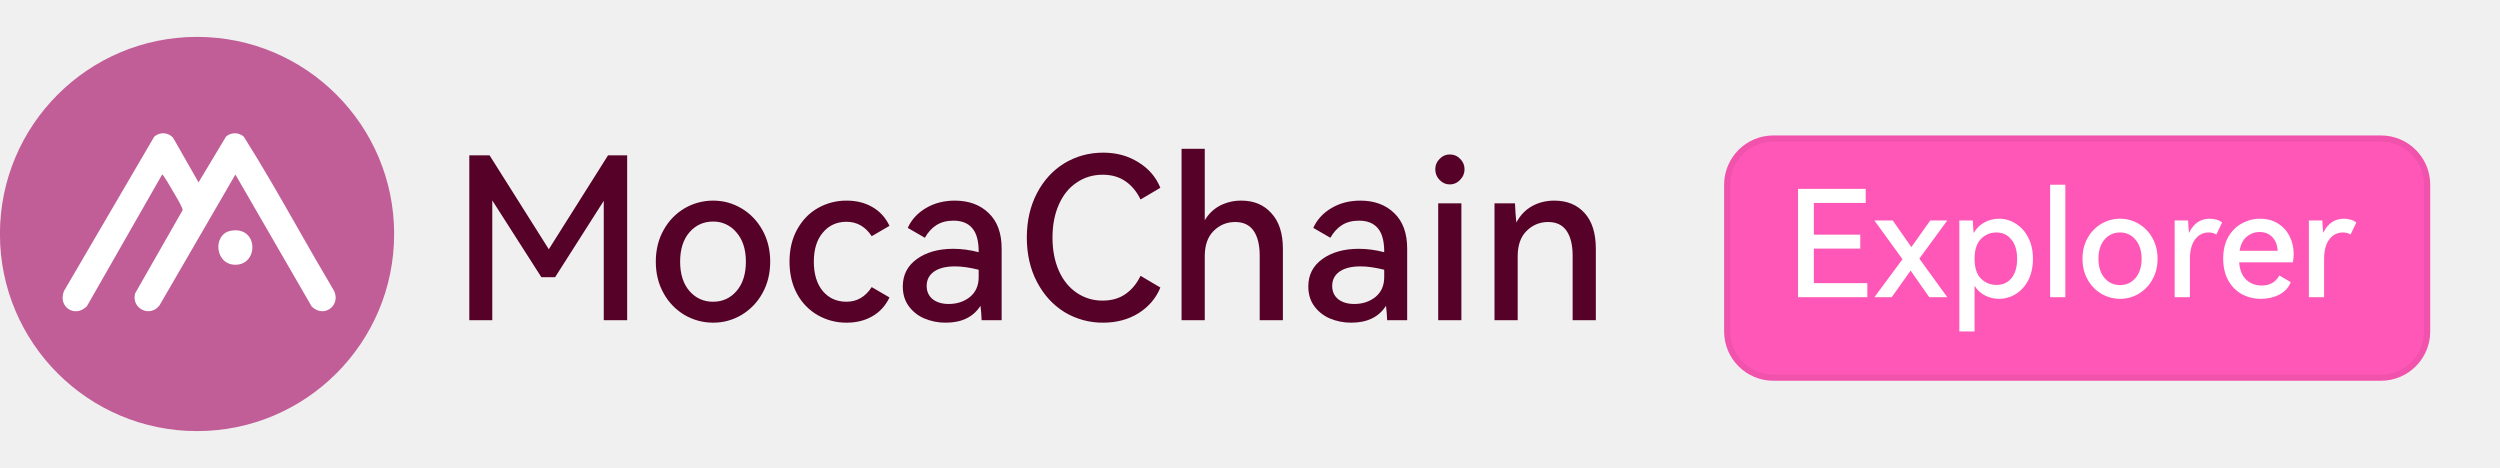
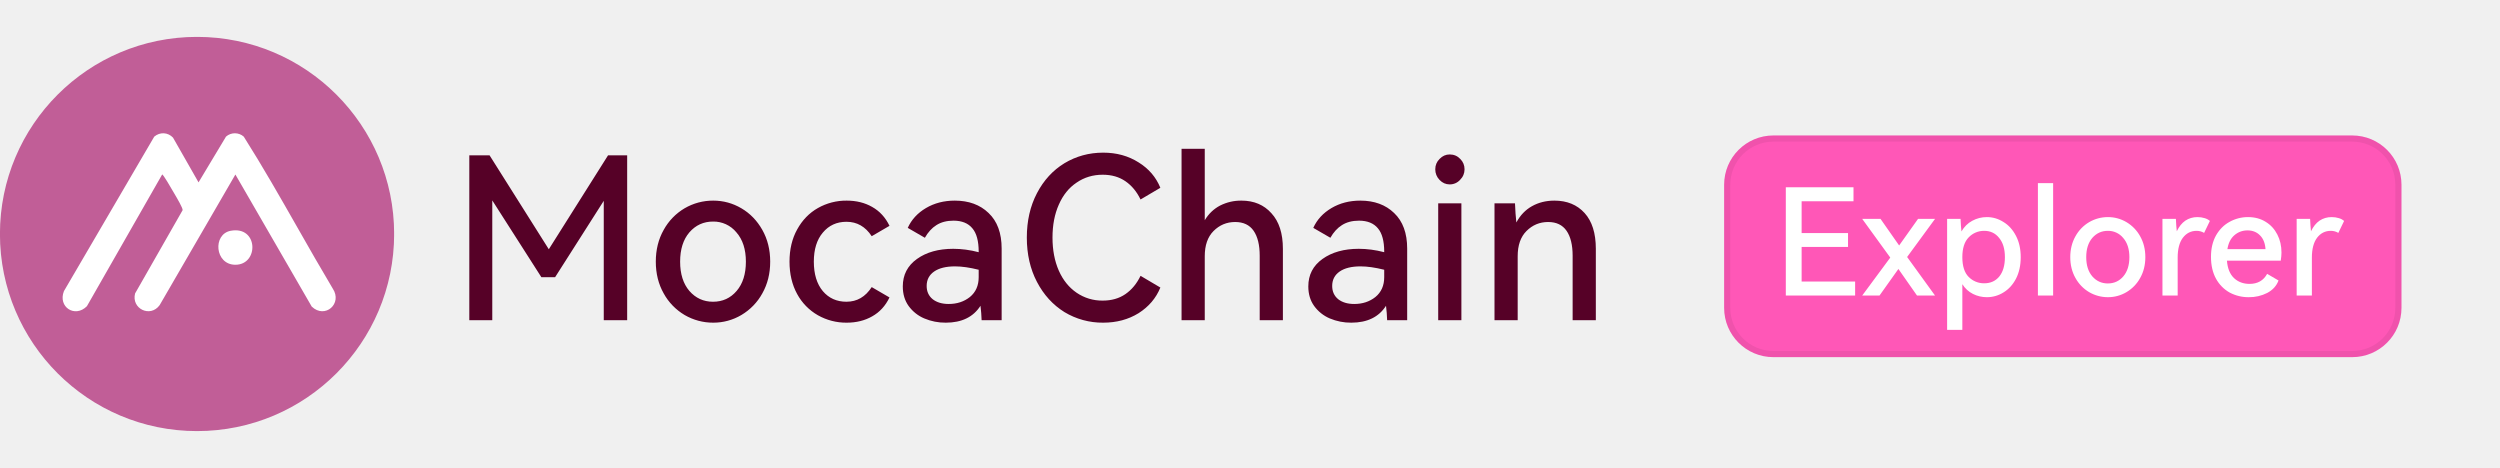
<svg xmlns="http://www.w3.org/2000/svg" viewBox="0 0 203 38" fill="none">
-   <rect x="140" y="11" width="57.333" height="19.916" rx="4" fill="#FF57B7" />
-   <rect x="140.25" y="11.25" width="56.833" height="19.416" rx="3.75" stroke="#000" stroke-opacity=".06" stroke-width=".5" />
-   <path d="M190.325 17.76c.208 0 .4.028.576.084a1.1 1.1 0 0 1 .432.228l-.468.972a1.154 1.154 0 0 0-.612-.168c-.456 0-.828.188-1.116.564-.28.376-.42.912-.42 1.608v3.084h-1.236v-6.228h1.092c.016.384.04.72.072 1.008.184-.384.416-.672.696-.864.288-.192.616-.288.984-.288ZM183.535 17.76c.544 0 1.02.128 1.428.384.408.248.724.592.948 1.032.224.432.336.92.336 1.464 0 .184-.02.404-.06.66h-4.368c.048.624.24 1.096.576 1.416.336.312.756.468 1.26.468.656 0 1.132-.272 1.428-.816l.924.54c-.16.432-.464.768-.912 1.008a3.213 3.213 0 0 1-1.5.348 3.232 3.232 0 0 1-1.548-.372 2.857 2.857 0 0 1-1.116-1.128c-.272-.496-.408-1.088-.408-1.776 0-.672.136-1.252.408-1.74.28-.488.648-.856 1.104-1.104a3.056 3.056 0 0 1 1.5-.384Zm-.048 1.08c-.408 0-.764.132-1.068.396-.296.256-.484.632-.564 1.128h3.096c-.032-.48-.18-.852-.444-1.116-.264-.272-.604-.408-1.02-.408ZM179.427 17.76c.208 0 .4.028.576.084a1.1 1.1 0 0 1 .432.228l-.468.972a1.154 1.154 0 0 0-.612-.168c-.456 0-.828.188-1.116.564-.28.376-.42.912-.42 1.608v3.084h-1.236v-6.228h1.092c.016.384.04.72.072 1.008.184-.384.416-.672.696-.864.288-.192.616-.288.984-.288ZM169.098 21.012c0-.632.14-1.196.42-1.692a3.03 3.03 0 0 1 1.116-1.152c.472-.272.98-.408 1.524-.408.536 0 1.036.136 1.5.408a3.03 3.03 0 0 1 1.116 1.152c.28.496.42 1.06.42 1.692 0 .632-.14 1.196-.42 1.692a3.03 3.03 0 0 1-1.116 1.152 2.916 2.916 0 0 1-1.5.408 3.002 3.002 0 0 1-1.524-.408 3.03 3.03 0 0 1-1.116-1.152c-.28-.496-.42-1.06-.42-1.692Zm1.296 0c0 .656.164 1.176.492 1.56.336.384.756.576 1.26.576.512 0 .932-.192 1.26-.576.328-.384.492-.904.492-1.56s-.168-1.176-.504-1.56a1.57 1.57 0 0 0-1.248-.576c-.504 0-.924.192-1.26.576-.328.384-.492.904-.492 1.56ZM167.706 24.132h-1.236V15h1.236v9.132ZM162.327 17.76c.48 0 .928.132 1.344.396.424.256.764.632 1.02 1.128.256.488.384 1.064.384 1.728 0 .672-.128 1.256-.384 1.752-.256.488-.596.86-1.02 1.116a2.519 2.519 0 0 1-1.344.384c-.4 0-.776-.088-1.128-.264a2.158 2.158 0 0 1-.864-.792v3.708h-1.236v-9.012h1.092c.016.4.04.74.072 1.02.224-.384.516-.672.876-.864.368-.2.764-.3 1.188-.3Zm-.216 5.376c.512 0 .92-.184 1.224-.552.304-.376.456-.9.456-1.572 0-.664-.156-1.184-.468-1.56-.304-.384-.708-.576-1.212-.576a1.72 1.72 0 0 0-1.26.528c-.344.352-.516.888-.516 1.608 0 .728.172 1.264.516 1.608a1.74 1.74 0 0 0 1.26.516ZM155.202 20.064l1.536-2.16h1.38L155.85 21l2.268 3.132h-1.464l-1.512-2.16-1.536 2.16h-1.404l2.28-3.084-2.28-3.144h1.488l1.512 2.16ZM151.052 20.184h-3.768v2.808h4.344v1.14H146v-8.796h5.496v1.14h-4.212v2.58h3.768v1.128Z" fill="#fff" />
+   <rect x="140" y="11" width="55" height="18" rx="4" fill="#FF57B7" />
+   <rect x="140.25" y="11.25" width="54.5" height="17.5" rx="3.75" stroke="#000" stroke-opacity=".06" stroke-width=".5" />
+   <path d="M150.06 20.052h-3.768v2.808h4.344V24h-5.628v-8.796h5.496v1.14h-4.212v2.58h3.768v1.128Zm4.15-.12 1.536-2.16h1.38l-2.268 3.096L157.126 24h-1.464l-1.512-2.16-1.536 2.16h-1.404l2.28-3.084-2.28-3.144h1.488l1.512 2.16Zm7.124-2.304c.48 0 .928.132 1.344.396.424.256.764.632 1.02 1.128.256.488.384 1.064.384 1.728 0 .672-.128 1.256-.384 1.752-.256.488-.596.86-1.02 1.116a2.519 2.519 0 0 1-1.344.384c-.4 0-.776-.088-1.128-.264a2.158 2.158 0 0 1-.864-.792v3.708h-1.236v-9.012h1.092c.016.4.04.74.072 1.02.224-.384.516-.672.876-.864.368-.2.764-.3 1.188-.3Zm-.216 5.376c.512 0 .92-.184 1.224-.552.304-.376.456-.9.456-1.572 0-.664-.156-1.184-.468-1.56-.304-.384-.708-.576-1.212-.576a1.72 1.72 0 0 0-1.26.528c-.344.352-.516.888-.516 1.608 0 .728.172 1.264.516 1.608a1.74 1.74 0 0 0 1.26.516Zm5.596.996h-1.236v-9.132h1.236V24Zm1.392-3.12c0-.632.14-1.196.42-1.692a3.03 3.03 0 0 1 1.116-1.152c.472-.272.98-.408 1.524-.408.536 0 1.036.136 1.5.408a3.03 3.03 0 0 1 1.116 1.152c.28.496.42 1.06.42 1.692 0 .632-.14 1.196-.42 1.692a3.03 3.03 0 0 1-1.116 1.152 2.916 2.916 0 0 1-1.5.408 3.002 3.002 0 0 1-1.524-.408 3.03 3.03 0 0 1-1.116-1.152c-.28-.496-.42-1.06-.42-1.692Zm1.296 0c0 .656.164 1.176.492 1.56.336.384.756.576 1.26.576.512 0 .932-.192 1.26-.576.328-.384.492-.904.492-1.56s-.168-1.176-.504-1.56a1.57 1.57 0 0 0-1.248-.576c-.504 0-.924.192-1.26.576-.328.384-.492.904-.492 1.56Zm9.033-3.252c.208 0 .4.028.576.084a1.1 1.1 0 0 1 .432.228l-.468.972a1.154 1.154 0 0 0-.612-.168c-.456 0-.828.188-1.116.564-.28.376-.42.912-.42 1.608V24h-1.236v-6.228h1.092c.016.384.04.72.072 1.008.184-.384.416-.672.696-.864.288-.192.616-.288.984-.288Zm4.109 0c.544 0 1.02.128 1.428.384.408.248.724.592.948 1.032.224.432.336.92.336 1.464 0 .184-.02.404-.06.66h-4.368c.048.624.24 1.096.576 1.416.336.312.756.468 1.26.468.656 0 1.132-.272 1.428-.816l.924.54c-.16.432-.464.768-.912 1.008a3.213 3.213 0 0 1-1.5.348 3.232 3.232 0 0 1-1.548-.372 2.857 2.857 0 0 1-1.116-1.128c-.272-.496-.408-1.088-.408-1.776 0-.672.136-1.252.408-1.74.28-.488.648-.856 1.104-1.104a3.056 3.056 0 0 1 1.5-.384Zm-.048 1.08c-.408 0-.764.132-1.068.396-.296.256-.484.632-.564 1.128h3.096c-.032-.48-.18-.852-.444-1.116-.264-.272-.604-.408-1.02-.408Zm6.837-1.08c.208 0 .4.028.576.084a1.1 1.1 0 0 1 .432.228l-.468.972a1.154 1.154 0 0 0-.612-.168c-.456 0-.828.188-1.116.564-.28.376-.42.912-.42 1.608V24h-1.236v-6.228h1.092c.016.384.04.72.072 1.008.184-.384.416-.672.696-.864.288-.192.616-.288.984-.288Z" fill="#fff" />
  <path d="M126.217 16.29c1.024 0 1.841.335 2.45 1.006.61.67.915 1.64.915 2.907V26h-1.884v-5.23c0-.877-.164-1.554-.494-2.03-.329-.475-.828-.713-1.499-.713-.683 0-1.268.244-1.755.732-.476.475-.714 1.158-.714 2.048V26h-1.883v-9.49h1.664c.024.597.061 1.115.11 1.554.317-.585.737-1.024 1.261-1.317.537-.304 1.146-.457 1.829-.457ZM117.714 14.973c-.317 0-.591-.121-.823-.365a1.21 1.21 0 0 1-.347-.86c0-.329.116-.61.347-.84.232-.245.506-.367.823-.367.342 0 .628.122.86.366.231.232.347.512.347.841 0 .33-.122.616-.366.86a1.117 1.117 0 0 1-.841.365ZM118.665 26h-1.883v-9.49h1.883V26ZM110.459 16.29c1.134 0 2.048.335 2.743 1.006.707.67 1.061 1.634 1.061 2.89V26h-1.628a12.068 12.068 0 0 0-.091-1.17c-.585.914-1.524 1.371-2.816 1.371a4.386 4.386 0 0 1-1.756-.347 3.033 3.033 0 0 1-1.261-1.006c-.317-.439-.476-.97-.476-1.59 0-.94.384-1.683 1.152-2.232.768-.548 1.75-.823 2.944-.823.671 0 1.36.092 2.067.275v-.037c0-.865-.171-1.5-.512-1.902-.342-.414-.854-.621-1.536-.621-.549 0-1.012.122-1.39.365-.366.232-.677.573-.933 1.024l-1.389-.804c.304-.67.798-1.207 1.481-1.61.682-.402 1.463-.603 2.34-.603Zm1.939 5.614c-.732-.183-1.372-.274-1.92-.274-.732 0-1.299.14-1.701.42-.402.28-.603.67-.603 1.17 0 .452.164.811.493 1.08.329.255.762.383 1.299.383.67 0 1.243-.189 1.718-.566.476-.39.714-.927.714-1.61v-.603ZM100.806 16.29c1.012 0 1.823.341 2.432 1.024.622.67.933 1.634.933 2.89V26h-1.883v-5.23c0-.878-.165-1.554-.494-2.03-.329-.475-.829-.713-1.5-.713-.682 0-1.267.244-1.755.732-.475.475-.713 1.158-.713 2.048V26h-1.884V12.085h1.884v5.796c.317-.524.731-.92 1.243-1.189a3.756 3.756 0 0 1 1.737-.402ZM89.54 24.409c.72 0 1.335-.177 1.847-.53.512-.354.92-.848 1.225-1.482l1.61.951c-.354.866-.945 1.56-1.774 2.085-.83.512-1.786.768-2.871.768a5.98 5.98 0 0 1-3.145-.86c-.939-.585-1.683-1.401-2.231-2.45-.549-1.048-.823-2.249-.823-3.602 0-1.353.274-2.554.823-3.602.548-1.049 1.292-1.86 2.23-2.432.951-.573 2-.86 3.146-.86 1.085 0 2.042.262 2.87.787.83.511 1.42 1.2 1.774 2.066l-1.609.95c-.304-.633-.713-1.127-1.225-1.48-.512-.354-1.127-.53-1.847-.53-.792 0-1.5.213-2.12.64-.623.414-1.104 1.011-1.445 1.791-.342.768-.512 1.658-.512 2.67s.17 1.908.512 2.688c.34.768.822 1.365 1.444 1.792a3.66 3.66 0 0 0 2.121.64ZM77.53 16.29c1.134 0 2.049.335 2.743 1.006.708.67 1.061 1.634 1.061 2.89V26h-1.627a11.936 11.936 0 0 0-.092-1.17c-.585.914-1.524 1.371-2.816 1.371a4.381 4.381 0 0 1-1.755-.347 3.033 3.033 0 0 1-1.262-1.006c-.317-.439-.475-.97-.475-1.59 0-.94.384-1.683 1.152-2.232.768-.548 1.749-.823 2.944-.823.67 0 1.359.092 2.066.275v-.037c0-.865-.17-1.5-.512-1.902-.341-.414-.853-.621-1.536-.621-.549 0-1.012.122-1.39.365-.366.232-.676.573-.932 1.024l-1.39-.804c.305-.67.798-1.207 1.481-1.61.683-.402 1.463-.603 2.34-.603Zm1.939 5.614c-.731-.183-1.371-.274-1.92-.274-.732 0-1.298.14-1.7.42-.403.28-.604.67-.604 1.17 0 .452.164.811.494 1.08.329.255.761.383 1.298.383.67 0 1.243-.189 1.719-.566.475-.39.713-.927.713-1.61v-.603ZM68.735 24.5c.853 0 1.536-.396 2.048-1.188l1.444.841c-.329.683-.798 1.195-1.408 1.536-.597.341-1.286.512-2.066.512a4.65 4.65 0 0 1-2.34-.603 4.39 4.39 0 0 1-1.683-1.72c-.414-.755-.622-1.633-.622-2.632 0-1 .208-1.871.622-2.615.415-.756.975-1.335 1.682-1.737a4.65 4.65 0 0 1 2.341-.604c.78 0 1.469.17 2.066.512.61.342 1.08.854 1.408 1.536l-1.444.841c-.512-.78-1.195-1.17-2.048-1.17-.793 0-1.433.293-1.92.878-.488.573-.732 1.36-.732 2.359 0 1.012.244 1.81.732 2.395.487.573 1.127.86 1.92.86ZM53.251 21.246c0-.963.213-1.823.64-2.579a4.618 4.618 0 0 1 1.7-1.755 4.574 4.574 0 0 1 2.323-.622c.817 0 1.578.207 2.285.622.708.415 1.275 1 1.701 1.755.427.756.64 1.616.64 2.579 0 .963-.213 1.822-.64 2.578a4.618 4.618 0 0 1-1.7 1.755 4.442 4.442 0 0 1-2.286.622 4.574 4.574 0 0 1-2.322-.622 4.618 4.618 0 0 1-1.701-1.755c-.427-.756-.64-1.615-.64-2.578Zm1.975 0c0 1 .25 1.792.75 2.377.511.585 1.151.878 1.92.878.78 0 1.42-.293 1.92-.878s.75-1.378.75-2.377c0-1-.257-1.792-.769-2.377a2.392 2.392 0 0 0-1.901-.878c-.769 0-1.409.292-1.92.878-.5.585-.75 1.377-.75 2.377ZM49.372 12.615h1.554V26h-1.901v-9.692l-3.95 6.2h-1.116l-3.986-6.236V26h-1.865V12.615h1.646l4.809 7.625 4.809-7.625Z" fill="#560127" />
  <g clip-path="url(#a)">
    <path d="M16 35.005c8.84 0 16.005-7.166 16.005-16.005 0-8.84-7.166-16.005-16.005-16.005C7.16 2.995-.005 10.161-.005 19c0 8.84 7.166 16.005 16.005 16.005Z" fill="#C15E97" />
    <path d="m16.121 14.808 2.23-3.715a1.093 1.093 0 0 1 1.443.002c1.53 2.416 2.953 4.914 4.376 7.413a279.833 279.833 0 0 0 2.847 4.92c.819 1.223-.627 2.498-1.705 1.466l-6.198-10.723-6.153 10.61c-.761 1.04-2.312.285-1.992-.954l3.86-6.762c.025-.164-.443-.955-.674-1.348l-.096-.164-.012-.02c-.12-.207-.812-1.414-.88-1.363l-6.11 10.693c-.964.977-2.376.07-1.865-1.226l7.333-12.543c.467-.39 1.103-.36 1.523.08l2.073 3.634Zm2.612 3.931c2.253-.417 2.305 2.759.38 2.759-1.679 0-1.857-2.485-.38-2.759Z" fill="#fff" />
  </g>
  <defs>
    <clipPath id="a">
      <path fill="#fff" transform="translate(0 3)" d="M0 0h32v32H0z" />
    </clipPath>
  </defs>
</svg>
